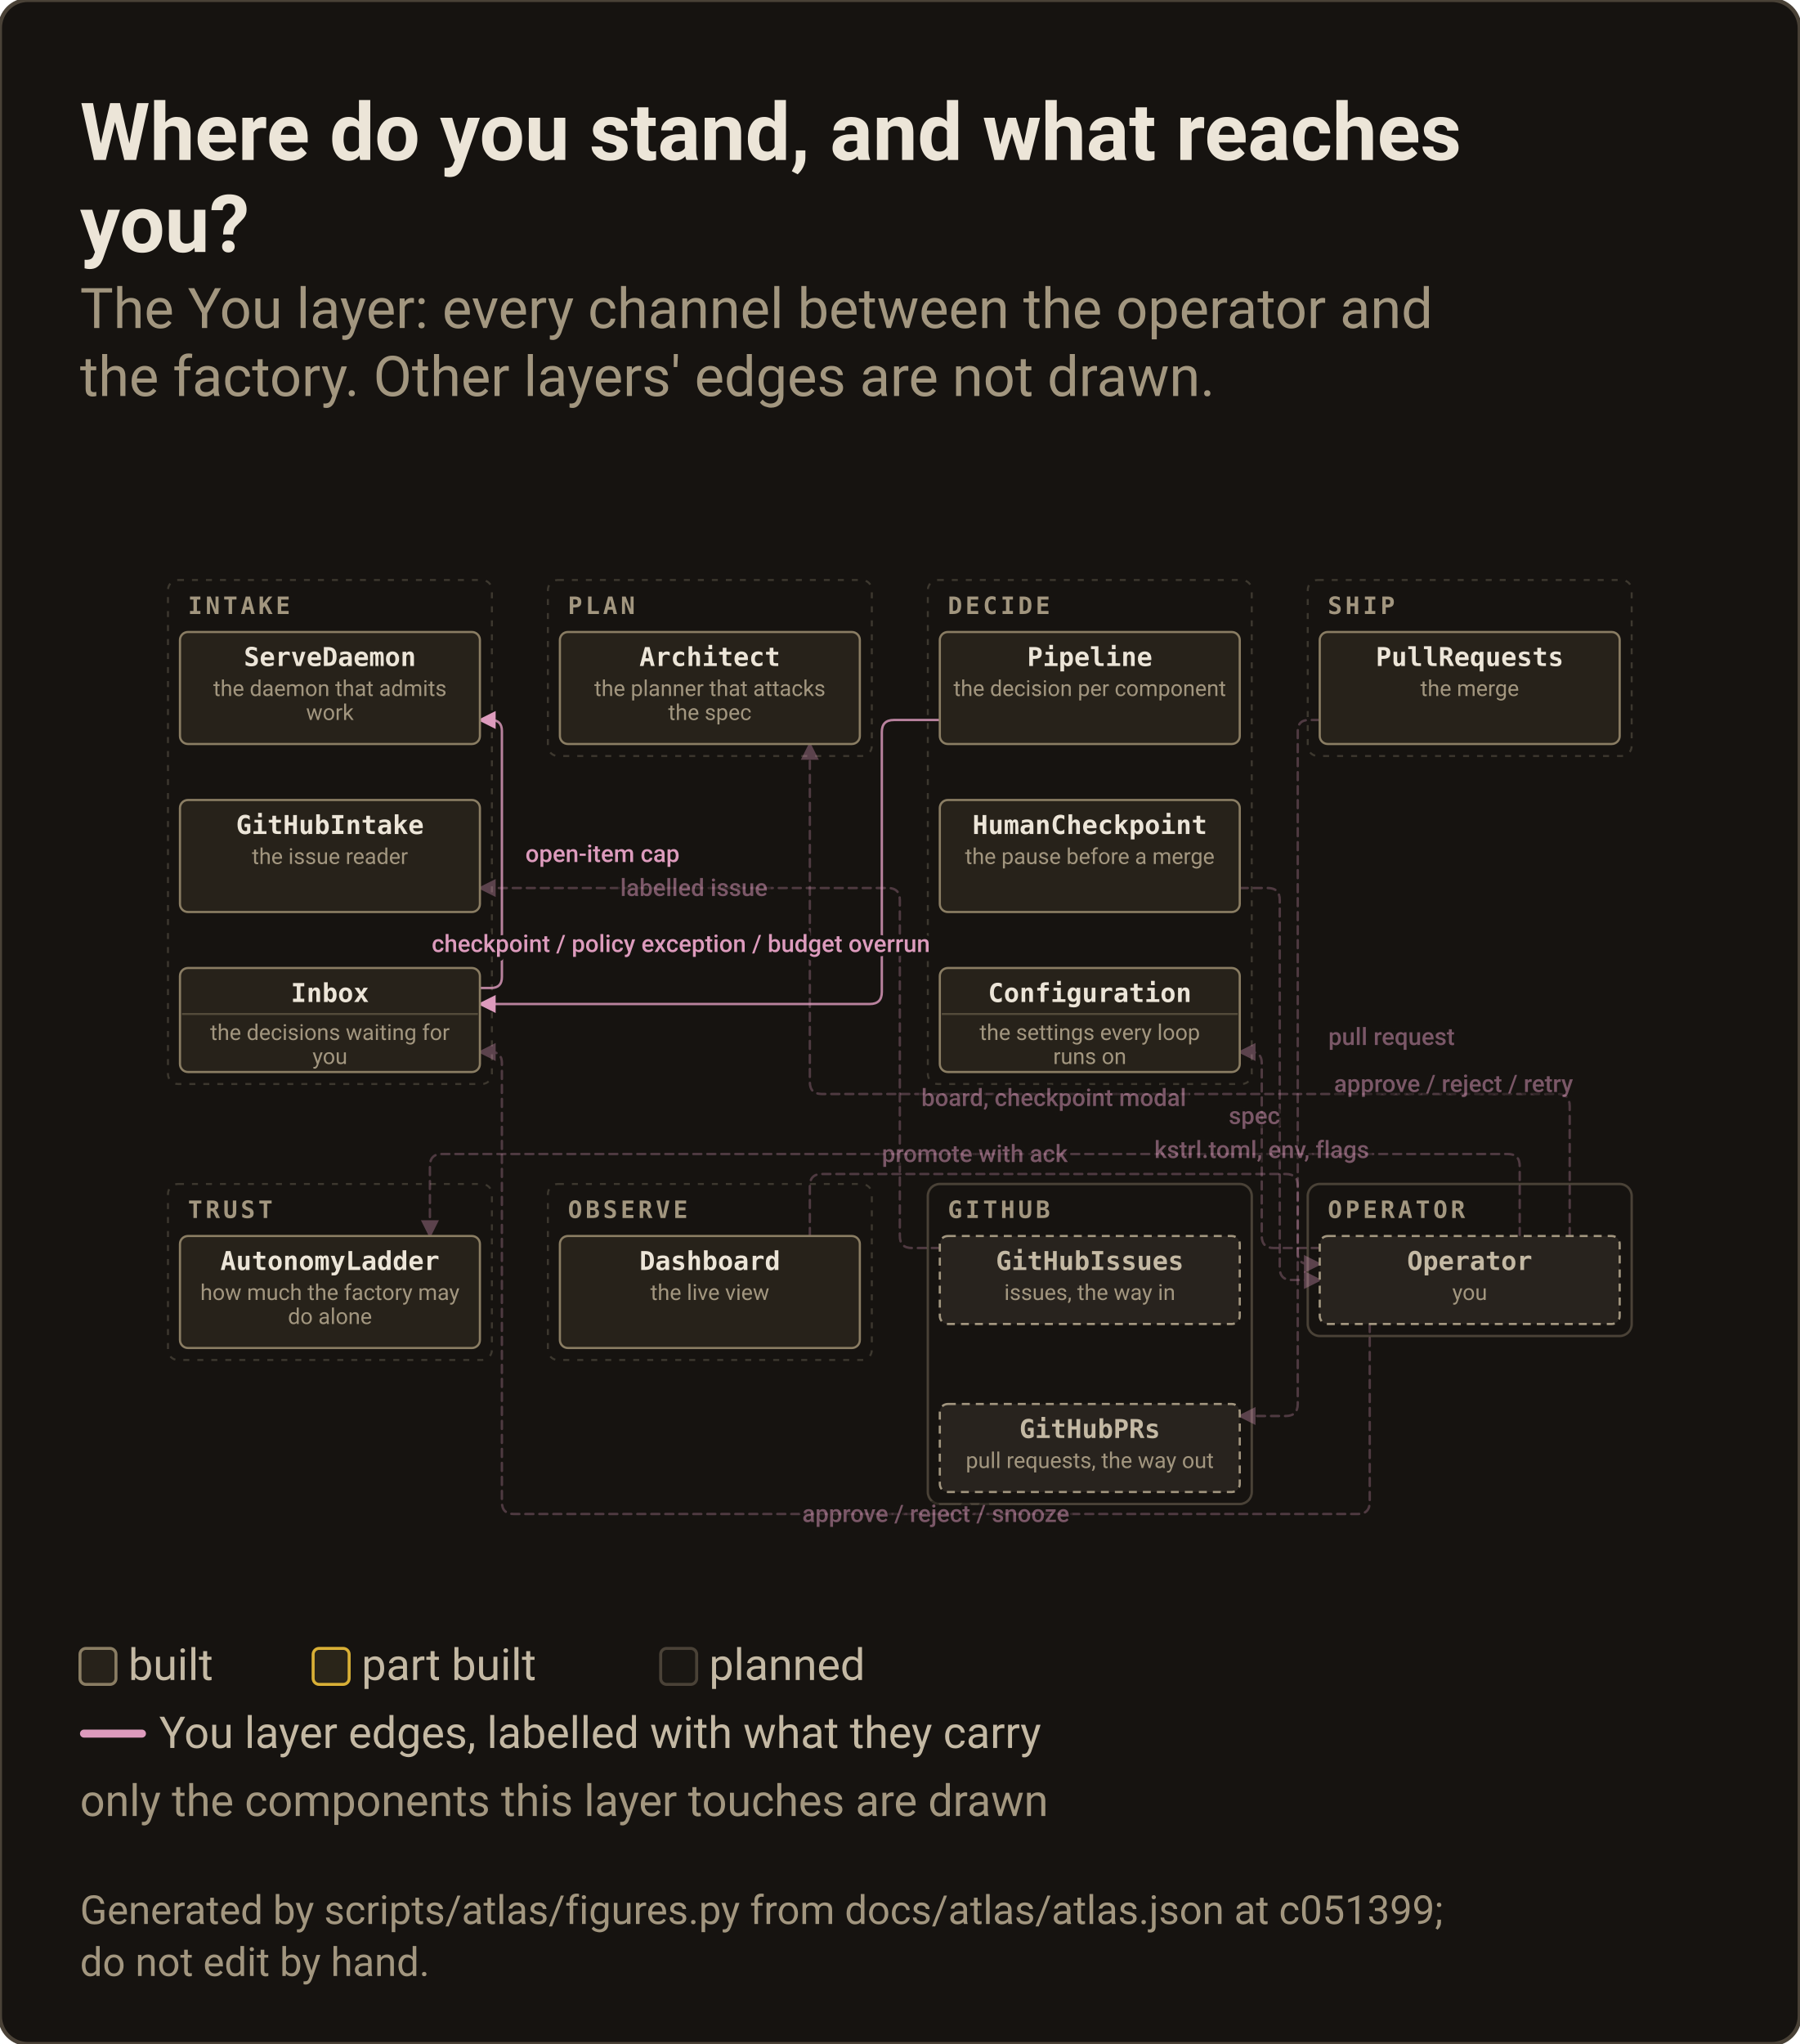
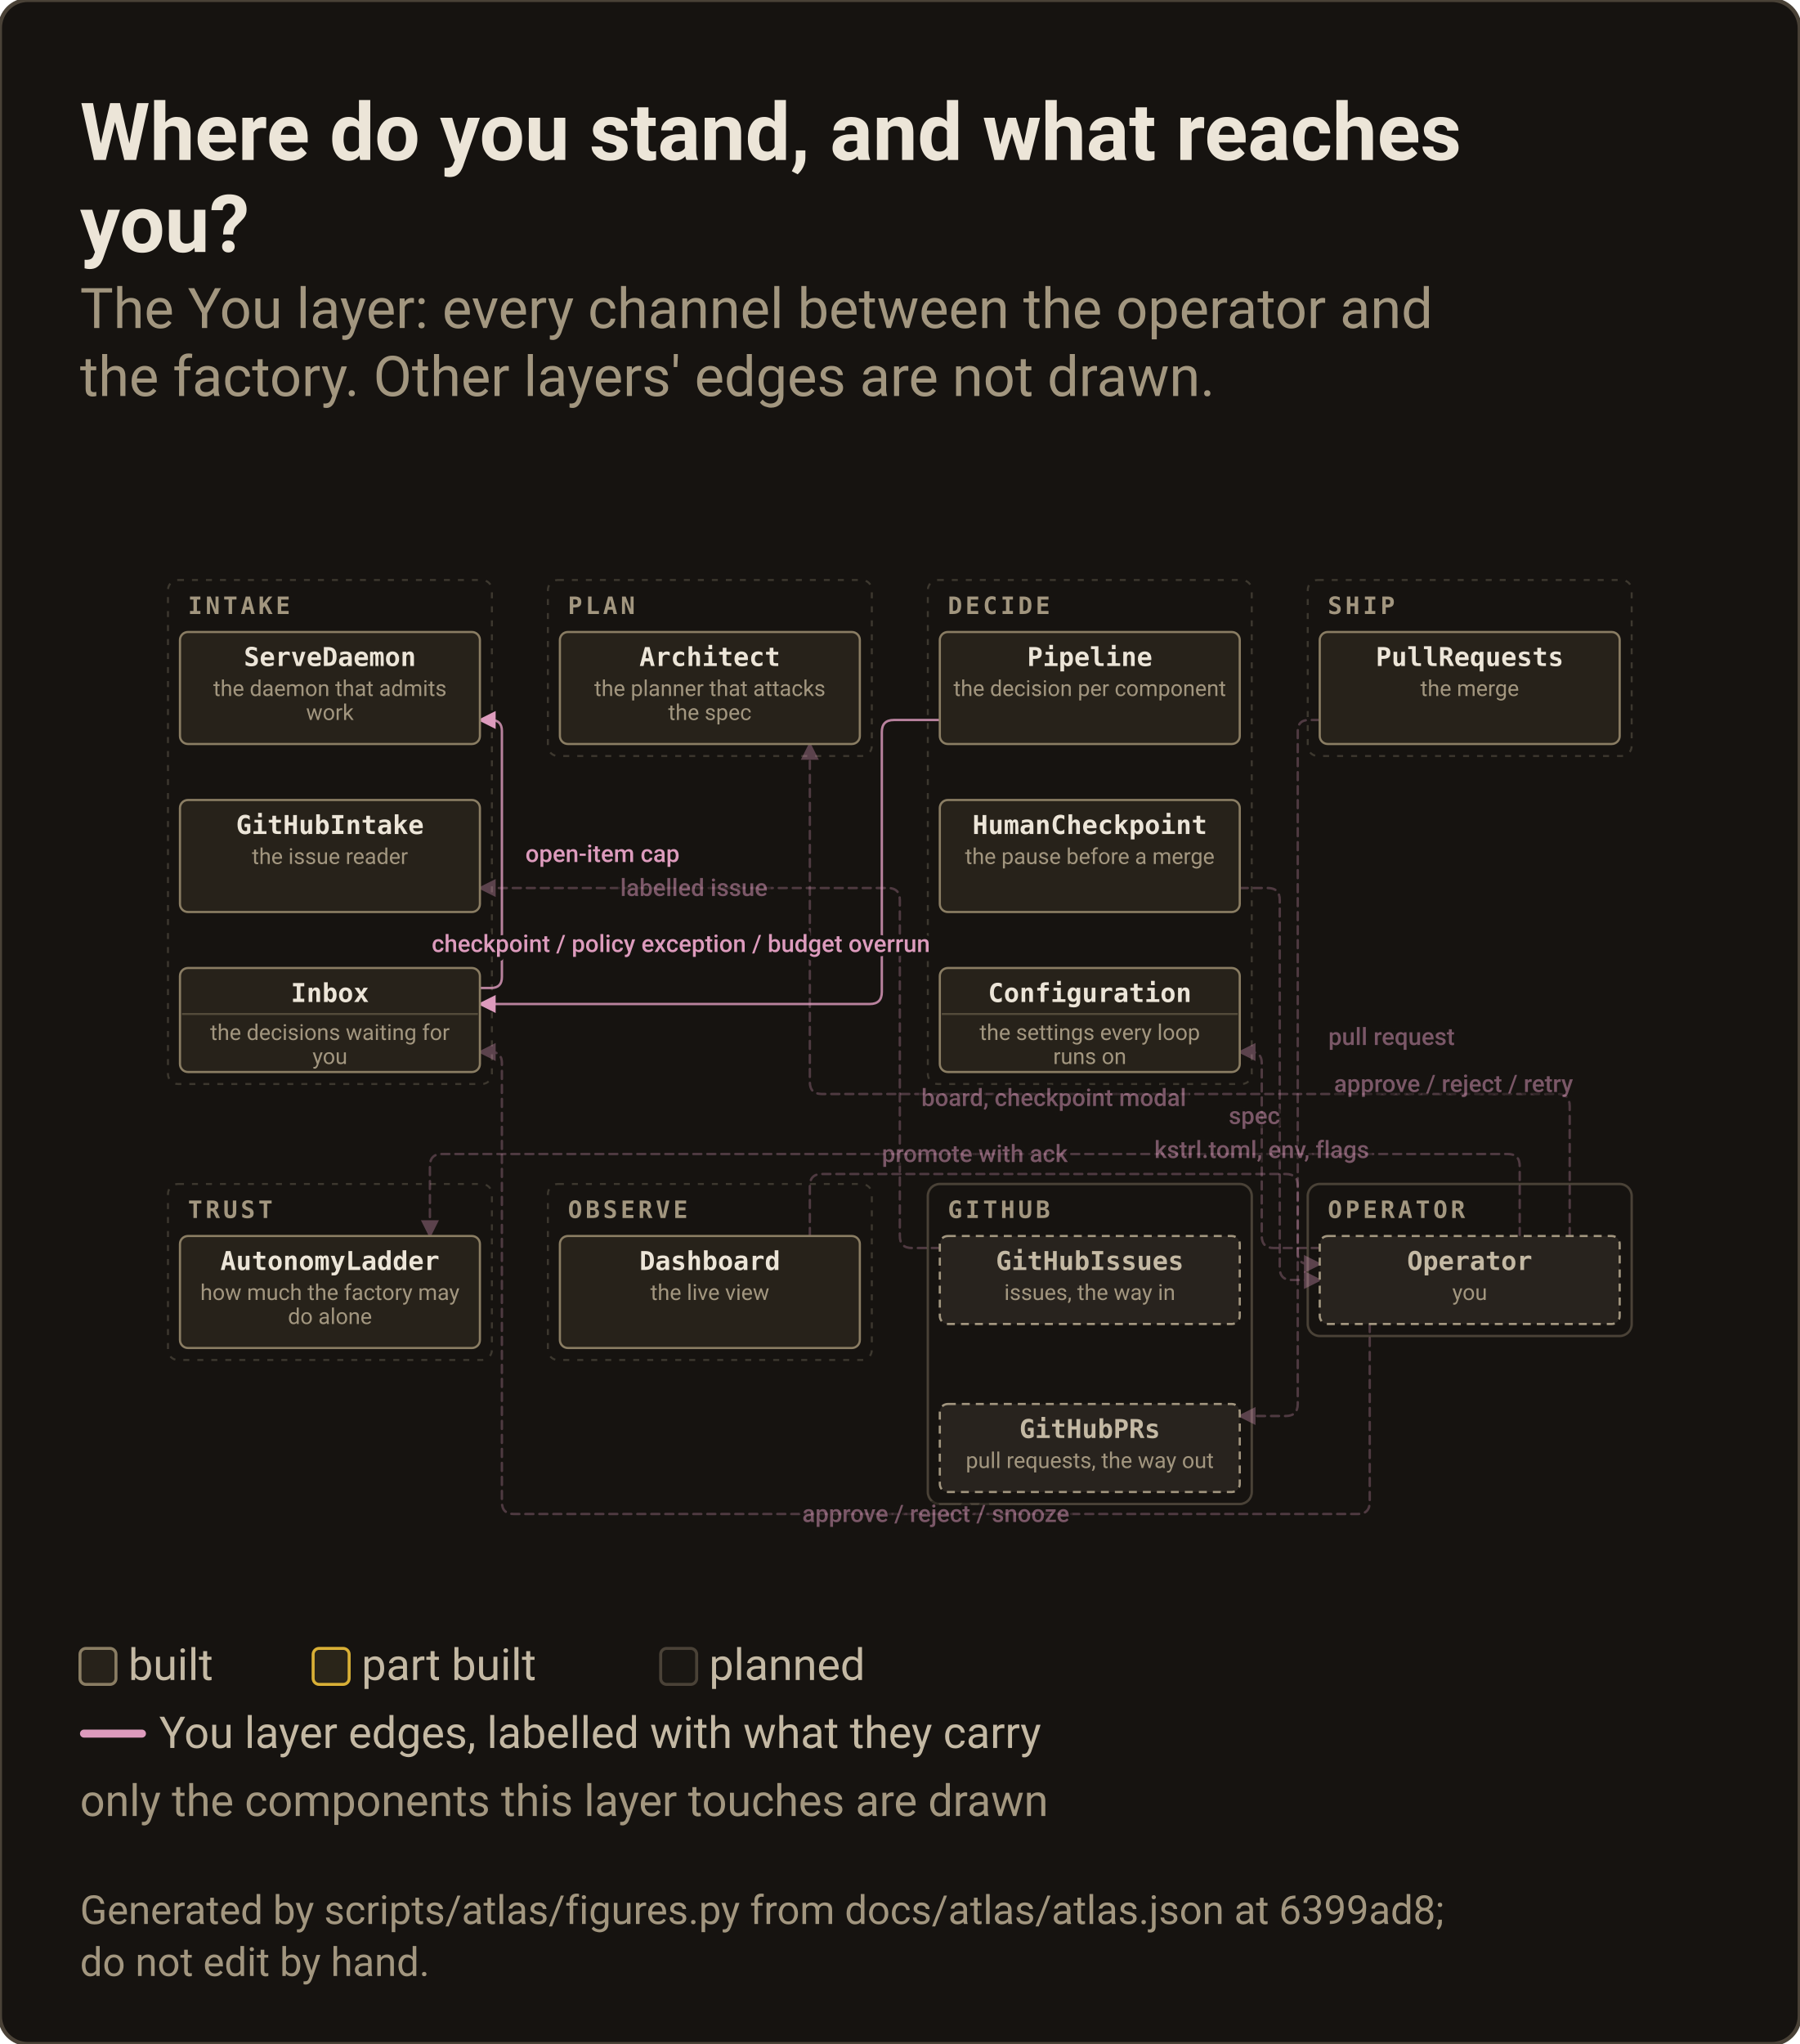
<svg xmlns="http://www.w3.org/2000/svg" width="900" height="1022" viewBox="0 0 900 1022" role="img" aria-label="You layer of the kstrl system map">
  <rect x="0" y="0" width="900" height="1022" rx="14" fill="#161310" stroke="#4A4237" stroke-width="2" />
  <text x="40.0" y="80.0" class="c0">Where do you stand, and what reaches</text>
  <text x="40.0" y="126.0" class="c0">you?</text>
  <text x="40.0" y="164.0" class="c1">The You layer: every channel between the operator and</text>
  <text x="40.0" y="198.0" class="c1">the factory. Other layers' edges are not drawn.</text>
  <svg id="map" x="76.0" y="216.0" width="748" height="586" viewBox="0 0 748 586" overflow="visible">
    <defs>
      <marker id="map-m-work" viewBox="0 0 8 8" refX="7" refY="4" markerUnits="userSpaceOnUse" markerWidth="9" markerHeight="9" orient="auto-start-reverse">
        <path d="M0,0 L8,4 L0,8 z" fill="#D9CDB2" />
      </marker>
      <marker id="map-m-measure" viewBox="0 0 8 8" refX="7" refY="4" markerUnits="userSpaceOnUse" markerWidth="9" markerHeight="9" orient="auto-start-reverse">
        <path d="M0,0 L8,4 L0,8 z" fill="#82A7BA" />
      </marker>
      <marker id="map-m-feedback" viewBox="0 0 8 8" refX="7" refY="4" markerUnits="userSpaceOnUse" markerWidth="9" markerHeight="9" orient="auto-start-reverse">
        <path d="M0,0 L8,4 L0,8 z" fill="#E39A86" />
      </marker>
      <marker id="map-m-operator" viewBox="0 0 8 8" refX="7" refY="4" markerUnits="userSpaceOnUse" markerWidth="9" markerHeight="9" orient="auto-start-reverse">
        <path d="M0,0 L8,4 L0,8 z" fill="#DD9BBD" />
      </marker>
      <marker id="map-m-trust" viewBox="0 0 8 8" refX="7" refY="4" markerUnits="userSpaceOnUse" markerWidth="9" markerHeight="9" orient="auto-start-reverse">
        <path d="M0,0 L8,4 L0,8 z" fill="#B48EC9" />
      </marker>
      <marker id="map-m-learn" viewBox="0 0 8 8" refX="7" refY="4" markerUnits="userSpaceOnUse" markerWidth="9" markerHeight="9" orient="auto-start-reverse">
        <path d="M0,0 L8,4 L0,8 z" fill="#86C9A9" />
      </marker>
      <marker id="map-m-record" viewBox="0 0 8 8" refX="7" refY="4" markerUnits="userSpaceOnUse" markerWidth="9" markerHeight="9" orient="auto-start-reverse">
        <path d="M0,0 L8,4 L0,8 z" fill="#B7C27C" />
      </marker>
      <marker id="map-m-change" viewBox="0 0 8 8" refX="7" refY="4" markerUnits="userSpaceOnUse" markerWidth="9" markerHeight="9" orient="auto-start-reverse">
        <path d="M0,0 L8,4 L0,8 z" fill="#E26D5A" />
      </marker>
      <marker id="map-m-reach" viewBox="0 0 8 8" refX="7" refY="4" markerUnits="userSpaceOnUse" markerWidth="9" markerHeight="9" orient="auto-start-reverse">
        <path d="M0,0 L8,4 L0,8 z" fill="#E5A84F" />
      </marker>
    </defs>
    <style>#map .node.quiet{opacity:.42}#map .node.planned{opacity:.5}#map .node.planned.quiet{opacity:.3}#map .node.meas .node__box{stroke:#82A7BA;stroke-width:2.2}#map .node.acts .node__box{stroke:#E5A84F;stroke-width:2.4}#map .node__ring{display:none;fill:none;stroke:#82A7BA;stroke-width:1.6}#map .node.meas .node__ring{display:inline}#map .flow.planned{opacity:.35}#map .flowlbl.planned{opacity:.5}#map .flow.off,#map .flowlbl.off{display:none}#map .flow.hot{opacity:1;stroke-opacity:1;stroke-width:2.6}#map .flowlbl.hot{opacity:1}</style>
    <rect x="8.0" y="74.0" width="162.0" height="252.0" rx="5" fill="none" stroke="#A2967F" stroke-opacity=".28" stroke-width="1" stroke-dasharray="3 4" />
    <text x="18.0" y="91.0" class="t1">INTAKE</text>
    <rect x="198.0" y="74.0" width="162.0" height="88.0" rx="5" fill="none" stroke="#A2967F" stroke-opacity=".28" stroke-width="1" stroke-dasharray="3 4" />
    <text x="208.0" y="91.0" class="t1">PLAN</text>
    <rect x="388.0" y="74.0" width="162.0" height="252.0" rx="5" fill="none" stroke="#A2967F" stroke-opacity=".28" stroke-width="1" stroke-dasharray="3 4" />
    <text x="398.0" y="91.0" class="t1">DECIDE</text>
    <rect x="578.0" y="74.0" width="162.0" height="88.0" rx="5" fill="none" stroke="#A2967F" stroke-opacity=".28" stroke-width="1" stroke-dasharray="3 4" />
    <text x="588.0" y="91.0" class="t1">SHIP</text>
    <rect x="8.0" y="376.0" width="162.0" height="88.0" rx="5" fill="none" stroke="#A2967F" stroke-opacity=".28" stroke-width="1" stroke-dasharray="3 4" />
    <text x="18.0" y="393.0" class="t1">TRUST</text>
    <rect x="198.0" y="376.0" width="162.0" height="88.0" rx="5" fill="none" stroke="#A2967F" stroke-opacity=".28" stroke-width="1" stroke-dasharray="3 4" />
    <text x="208.0" y="393.0" class="t1">OBSERVE</text>
    <rect x="388.0" y="376.0" width="162.0" height="160.0" rx="6" fill="none" stroke="#4A4237" stroke-width="1.2" />
    <text x="398.0" y="393.0" class="t1">GITHUB</text>
    <rect x="578.0" y="376.0" width="162.0" height="76.0" rx="6" fill="none" stroke="#4A4237" stroke-width="1.2" />
    <text x="588.0" y="393.0" class="t1">OPERATOR</text>
    <g data-layer="flow">
      <path id="map-f0" class="flow intake planned" data-edge="0" data-from="GitHubIssues" data-to="GitHubIntake" data-art="labelled issue" data-kind="intake" data-layer="operator" d="M 394.0 408.0 L 380.0 408.0 Q 374.0 408.0 374.0 402.0 L 374.0 234.0 Q 374.0 228.0 368.0 228.0 L 164.0 228.0" fill="none" stroke="#DD9BBD" stroke-opacity="0.82" stroke-width="1.2" stroke-dasharray="4 3" stroke-linecap="round" marker-end="url(#map-m-operator)" />
      <path id="map-f4" class="flow intake" data-edge="4" data-from="Inbox" data-to="ServeDaemon" data-art="open-item cap" data-kind="intake" data-layer="operator" d="M 164.0 278.0 L 169.5 278.0 Q 175.0 278.0 175.0 272.5 L 175.0 149.5 Q 175.0 144.0 169.5 144.0 L 164.0 144.0" fill="none" stroke="#DD9BBD" stroke-opacity="0.82" stroke-width="1.2" stroke-linecap="round" marker-end="url(#map-m-operator)" />
      <path id="map-f6" class="flow plan planned" data-edge="6" data-from="Operator" data-to="Architect" data-art="spec" data-kind="plan" data-layer="operator" d="M 709.0 402.0 L 709.0 337.0 Q 709.0 331.0 703.0 331.0 L 335.0 331.0 Q 329.0 331.0 329.0 325.0 L 329.0 156.0" fill="none" stroke="#DD9BBD" stroke-opacity="0.82" stroke-width="1.2" stroke-dasharray="4 3" stroke-linecap="round" marker-end="url(#map-m-operator)" />
      <path id="map-f40" class="flow ship planned" data-edge="40" data-from="PullRequests" data-to="GitHubPRs" data-art="pull request" data-kind="ship" data-layer="operator" d="M 584.0 144.0 L 578.5 144.0 Q 573.0 144.0 573.0 149.5 L 573.0 486.0 Q 573.0 492.0 567.0 492.0 L 544.0 492.0" fill="none" stroke="#DD9BBD" stroke-opacity="0.82" stroke-width="1.2" stroke-dasharray="4 3" stroke-linecap="round" marker-end="url(#map-m-operator)" />
      <path id="map-f43" class="flow trust" data-edge="43" data-from="Pipeline" data-to="Inbox" data-art="checkpoint / policy exception / budget overrun" data-kind="trust" data-layer="operator" d="M 394.0 144.0 L 371.0 144.0 Q 365.0 144.0 365.0 150.0 L 365.0 280.0 Q 365.0 286.0 359.0 286.0 L 164.0 286.0" fill="none" stroke="#DD9BBD" stroke-opacity="0.82" stroke-width="1.2" stroke-linecap="round" marker-end="url(#map-m-operator)" />
      <path id="map-f45" class="flow trust planned" data-edge="45" data-from="HumanCheckpoint" data-to="Operator" data-art="approve / reject / retry" data-kind="trust" data-layer="operator" d="M 544.0 228.0 L 558.0 228.0 Q 564.0 228.0 564.0 234.0 L 564.0 418.0 Q 564.0 424.0 570.0 424.0 L 584.0 424.0" fill="none" stroke="#DD9BBD" stroke-opacity="0.82" stroke-width="1.2" stroke-dasharray="4 3" stroke-linecap="round" marker-end="url(#map-m-operator)" />
      <path id="map-f47" class="flow decide planned" data-edge="47" data-from="Operator" data-to="Configuration" data-art="kstrl.toml, env, flags" data-kind="decide" data-layer="operator" d="M 584.0 408.0 L 561.0 408.0 Q 555.0 408.0 555.0 402.0 L 555.0 315.5 Q 555.0 310.0 549.5 310.0 L 544.0 310.0" fill="none" stroke="#DD9BBD" stroke-opacity="0.82" stroke-width="1.2" stroke-dasharray="4 3" stroke-linecap="round" marker-end="url(#map-m-operator)" />
      <path id="map-f65" class="flow observe planned" data-edge="65" data-from="Dashboard" data-to="Operator" data-art="board, checkpoint modal" data-kind="observe" data-layer="operator" d="M 329.0 402.0 L 329.0 377.0 Q 329.0 371.0 335.0 371.0 L 567.0 371.0 Q 573.0 371.0 573.0 377.0 L 573.0 410.5 Q 573.0 416.0 578.5 416.0 L 584.0 416.0" fill="none" stroke="#DD9BBD" stroke-opacity="0.82" stroke-width="1.2" stroke-dasharray="4 3" stroke-linecap="round" marker-end="url(#map-m-operator)" />
      <path id="map-f66" class="flow trust planned" data-edge="66" data-from="Operator" data-to="Inbox" data-art="approve / reject / snooze" data-kind="trust" data-layer="operator" d="M 609.0 446.0 L 609.0 535.0 Q 609.0 541.0 603.0 541.0 L 181.0 541.0 Q 175.0 541.0 175.0 535.0 L 175.0 315.5 Q 175.0 310.0 169.5 310.0 L 164.0 310.0" fill="none" stroke="#DD9BBD" stroke-opacity="0.82" stroke-width="1.2" stroke-dasharray="4 3" stroke-linecap="round" marker-end="url(#map-m-operator)" />
      <path id="map-f67" class="flow trust planned" data-edge="67" data-from="Operator" data-to="AutonomyLadder" data-art="promote with ack" data-kind="trust" data-layer="operator" d="M 684.0 402.0 L 684.0 367.0 Q 684.0 361.0 678.0 361.0 L 145.0 361.0 Q 139.0 361.0 139.0 367.0 L 139.0 402.0" fill="none" stroke="#DD9BBD" stroke-opacity="0.82" stroke-width="1.2" stroke-dasharray="4 3" stroke-linecap="round" marker-end="url(#map-m-operator)" />
    </g>
    <g class="node built" data-id="ServeDaemon" data-kind="component" data-state="built" data-region="intake" role="button" tabindex="0" aria-label="ServeDaemon, the daemon that admits work, built">
      <rect class="node__box" x="14.0" y="100.0" width="150.0" height="56.0" rx="4.0" fill="#27221A" stroke="#8A7D63" stroke-width="1.1" />
      <rect class="node__ring" x="17.0" y="103.0" width="144.0" height="50.0" rx="3.0" />
      <text x="89.0" y="117.0" class="t2">ServeDaemon</text>
      <g data-layer="job">
        <text x="89.0" y="132.0" class="t3">the daemon that admits</text>
        <text x="89.0" y="144.0" class="t3">work</text>
      </g>
    </g>
    <g class="node built" data-id="GitHubIntake" data-kind="component" data-state="built" data-region="intake" role="button" tabindex="0" aria-label="GitHubIntake, the issue reader, built">
      <rect class="node__box" x="14.0" y="184.0" width="150.0" height="56.0" rx="4.0" fill="#27221A" stroke="#8A7D63" stroke-width="1.1" />
      <rect class="node__ring" x="17.0" y="187.0" width="144.0" height="50.0" rx="3.0" />
      <text x="89.0" y="201.0" class="t2">GitHubIntake</text>
      <g data-layer="job">
        <text x="89.0" y="216.0" class="t3">the issue reader</text>
      </g>
    </g>
    <g class="node built" data-id="Inbox" data-kind="store" data-state="built" data-region="intake" role="button" tabindex="0" aria-label="Inbox, the decisions waiting for you, built">
      <rect class="node__box" x="14.0" y="268.0" width="150.0" height="52.0" rx="4.0" fill="#27221A" stroke="#8A7D63" stroke-width="1.1" />
      <rect class="node__ring" x="17.0" y="271.0" width="144.0" height="46.0" rx="3.0" />
      <text x="89.0" y="285.0" class="t2">Inbox</text>
      <line x1="15.0" y1="291.0" x2="163.0" y2="291.0" stroke="#8A7D63" stroke-opacity=".45" stroke-width="1" />
      <g data-layer="job">
        <text x="89.0" y="304.0" class="t3">the decisions waiting for</text>
        <text x="89.0" y="316.0" class="t3">you</text>
      </g>
    </g>
    <g class="node built" data-id="Architect" data-kind="component" data-state="built" data-region="plan" role="button" tabindex="0" aria-label="Architect, the planner that attacks the spec, built">
      <rect class="node__box" x="204.0" y="100.0" width="150.0" height="56.0" rx="4.0" fill="#27221A" stroke="#8A7D63" stroke-width="1.1" />
      <rect class="node__ring" x="207.0" y="103.0" width="144.0" height="50.0" rx="3.0" />
      <text x="279.0" y="117.0" class="t2">Architect</text>
      <g data-layer="job">
        <text x="279.0" y="132.0" class="t3">the planner that attacks</text>
        <text x="279.0" y="144.0" class="t3">the spec</text>
      </g>
    </g>
    <g class="node built" data-id="Pipeline" data-kind="component" data-state="built" data-region="decide" role="button" tabindex="0" aria-label="Pipeline, the decision per component, built">
      <rect class="node__box" x="394.0" y="100.0" width="150.0" height="56.0" rx="4.0" fill="#27221A" stroke="#8A7D63" stroke-width="1.1" />
      <rect class="node__ring" x="397.0" y="103.0" width="144.0" height="50.0" rx="3.0" />
      <text x="469.0" y="117.0" class="t2">Pipeline</text>
      <g data-layer="job">
        <text x="469.0" y="132.0" class="t3">the decision per component</text>
      </g>
    </g>
    <g class="node built" data-id="HumanCheckpoint" data-kind="component" data-state="built" data-region="decide" role="button" tabindex="0" aria-label="HumanCheckpoint, the pause before a merge, built">
      <rect class="node__box" x="394.0" y="184.0" width="150.0" height="56.0" rx="4.0" fill="#27221A" stroke="#8A7D63" stroke-width="1.1" />
      <rect class="node__ring" x="397.0" y="187.0" width="144.0" height="50.0" rx="3.0" />
      <text x="469.0" y="201.0" class="t2">HumanCheckpoint</text>
      <g data-layer="job">
        <text x="469.0" y="216.0" class="t3">the pause before a merge</text>
      </g>
    </g>
    <g class="node built" data-id="Configuration" data-kind="store" data-state="built" data-region="decide" role="button" tabindex="0" aria-label="Configuration, the settings every loop runs on, built">
      <rect class="node__box" x="394.0" y="268.0" width="150.0" height="52.0" rx="4.0" fill="#27221A" stroke="#8A7D63" stroke-width="1.1" />
      <rect class="node__ring" x="397.0" y="271.0" width="144.0" height="46.0" rx="3.0" />
      <text x="469.0" y="285.0" class="t2">Configuration</text>
      <line x1="395.0" y1="291.0" x2="543.0" y2="291.0" stroke="#8A7D63" stroke-opacity=".45" stroke-width="1" />
      <g data-layer="job">
        <text x="469.0" y="304.0" class="t3">the settings every loop</text>
        <text x="469.0" y="316.0" class="t3">runs on</text>
      </g>
    </g>
    <g class="node built" data-id="PullRequests" data-kind="component" data-state="built" data-region="ship" role="button" tabindex="0" aria-label="PullRequests, the merge, built">
      <rect class="node__box" x="584.0" y="100.0" width="150.0" height="56.0" rx="4.0" fill="#27221A" stroke="#8A7D63" stroke-width="1.1" />
      <rect class="node__ring" x="587.0" y="103.0" width="144.0" height="50.0" rx="3.0" />
      <text x="659.0" y="117.0" class="t2">PullRequests</text>
      <g data-layer="job">
        <text x="659.0" y="132.0" class="t3">the merge</text>
      </g>
    </g>
    <g class="node built" data-id="AutonomyLadder" data-kind="component" data-state="built" data-region="trust" role="button" tabindex="0" aria-label="AutonomyLadder, how much the factory may do alone, built">
      <rect class="node__box" x="14.0" y="402.0" width="150.0" height="56.0" rx="4.0" fill="#27221A" stroke="#8A7D63" stroke-width="1.1" />
      <rect class="node__ring" x="17.0" y="405.0" width="144.0" height="50.0" rx="3.0" />
      <text x="89.0" y="419.0" class="t2">AutonomyLadder</text>
      <g data-layer="job">
        <text x="89.0" y="434.0" class="t3">how much the factory may</text>
        <text x="89.0" y="446.0" class="t3">do alone</text>
      </g>
    </g>
    <g class="node built" data-id="Dashboard" data-kind="component" data-state="built" data-region="observe" role="button" tabindex="0" aria-label="Dashboard, the live view, built">
      <rect class="node__box" x="204.0" y="402.0" width="150.0" height="56.0" rx="4.0" fill="#27221A" stroke="#8A7D63" stroke-width="1.1" />
      <rect class="node__ring" x="207.0" y="405.0" width="144.0" height="50.0" rx="3.0" />
      <text x="279.0" y="419.0" class="t2">Dashboard</text>
      <g data-layer="job">
        <text x="279.0" y="434.0" class="t3">the live view</text>
      </g>
    </g>
    <g class="node actor" data-id="Operator" data-kind="actor" data-state="planned" data-region="operator" role="button" tabindex="0" aria-label="Operator, you, outside">
      <rect class="node__box" x="584.0" y="402.0" width="150.0" height="44.0" rx="4.0" fill="#28231E" stroke="#A2967F" stroke-width="1.1" stroke-dasharray="4 3" />
      <rect class="node__ring" x="587.0" y="405.0" width="144.0" height="38.0" rx="3.0" />
      <text x="659.0" y="419.0" class="t4">Operator</text>
      <g data-layer="job">
        <text x="659.0" y="434.0" class="t3">you</text>
      </g>
    </g>
    <g class="node actor" data-id="GitHubIssues" data-kind="actor" data-state="planned" data-region="github" role="button" tabindex="0" aria-label="GitHubIssues, issues, the way in, outside">
      <rect class="node__box" x="394.0" y="402.0" width="150.0" height="44.0" rx="4.0" fill="#28231E" stroke="#A2967F" stroke-width="1.1" stroke-dasharray="4 3" />
      <rect class="node__ring" x="397.0" y="405.0" width="144.0" height="38.0" rx="3.0" />
      <text x="469.0" y="419.0" class="t4">GitHubIssues</text>
      <g data-layer="job">
        <text x="469.0" y="434.0" class="t3">issues, the way in</text>
      </g>
    </g>
    <g class="node actor" data-id="GitHubPRs" data-kind="actor" data-state="planned" data-region="github" role="button" tabindex="0" aria-label="GitHubPRs, pull requests, the way out, outside">
      <rect class="node__box" x="394.0" y="486.0" width="150.0" height="44.0" rx="4.0" fill="#28231E" stroke="#A2967F" stroke-width="1.1" stroke-dasharray="4 3" />
      <rect class="node__ring" x="397.0" y="489.0" width="144.0" height="38.0" rx="3.0" />
      <text x="469.0" y="503.0" class="t4">GitHubPRs</text>
      <g data-layer="job">
        <text x="469.0" y="518.0" class="t3">pull requests, the way out</text>
      </g>
    </g>
    <g data-layer="flow">
      <g class="flowlbl intake planned" data-edge="0" data-from="GitHubIssues" data-to="GitHubIntake" data-layer="operator">
        <text x="271.0" y="232.0" class="t0">labelled issue</text>
      </g>
      <g class="flowlbl intake" data-edge="4" data-from="Inbox" data-to="ServeDaemon" data-layer="operator">
        <text x="225.3" y="215.0" class="t0">open-item cap</text>
      </g>
      <g class="flowlbl plan planned" data-edge="6" data-from="Operator" data-to="Architect" data-layer="operator">
        <text x="551.3" y="346.0" class="t0">spec</text>
      </g>
      <g class="flowlbl ship planned" data-edge="40" data-from="PullRequests" data-to="GitHubPRs" data-layer="operator">
        <text x="619.9" y="306.5" class="t0">pull request</text>
      </g>
      <g class="flowlbl trust" data-edge="43" data-from="Pipeline" data-to="Inbox" data-layer="operator">
        <text x="264.5" y="260.0" class="t0">checkpoint / policy exception / budget overrun</text>
      </g>
      <g class="flowlbl trust planned" data-edge="45" data-from="HumanCheckpoint" data-to="Operator" data-layer="operator">
        <text x="650.9" y="330.0" class="t0">approve / reject / retry</text>
      </g>
      <g class="flowlbl decide planned" data-edge="47" data-from="Operator" data-to="Configuration" data-layer="operator">
        <text x="555.0" y="363.0" class="t0">kstrl.toml, env, flags</text>
      </g>
      <g class="flowlbl observe planned" data-edge="65" data-from="Dashboard" data-to="Operator" data-layer="operator">
        <text x="451.0" y="337.0" class="t0">board, checkpoint modal</text>
      </g>
      <g class="flowlbl trust planned" data-edge="66" data-from="Operator" data-to="Inbox" data-layer="operator">
        <text x="392.0" y="545.0" class="t0">approve / reject / snooze</text>
      </g>
      <g class="flowlbl trust planned" data-edge="67" data-from="Operator" data-to="AutonomyLadder" data-layer="operator">
        <text x="411.5" y="365.0" class="t0">promote with ack</text>
      </g>
    </g>
    <style>#map .t0{font-family:ui-sans-serif,system-ui,-apple-system,"SF Pro Text","Segoe UI",Roboto,"Helvetica Neue",Arial,sans-serif;font-size:12.0px;font-weight:500;fill:#DD9BBD;text-anchor:middle;paint-order:stroke;stroke:#161310;stroke-width:4;stroke-linejoin:round}#map .t1{font-family:ui-monospace,"SF Mono",SFMono-Regular,"JetBrains Mono",Menlo,Consolas,monospace;font-size:12.0px;font-weight:600;fill:#A2967F;text-anchor:start;letter-spacing:.13em}#map .t2{font-family:ui-monospace,"SF Mono",SFMono-Regular,"JetBrains Mono",Menlo,Consolas,monospace;font-size:13.0px;font-weight:600;fill:#ECE5D8;text-anchor:middle}#map .t3{font-family:ui-sans-serif,system-ui,-apple-system,"SF Pro Text","Segoe UI",Roboto,"Helvetica Neue",Arial,sans-serif;font-size:11.0px;font-weight:400;fill:#A2967F;text-anchor:middle}#map .t4{font-family:ui-monospace,"SF Mono",SFMono-Regular,"JetBrains Mono",Menlo,Consolas,monospace;font-size:13.0px;font-weight:600;fill:#C4B9A4;text-anchor:middle}</style>
  </svg>
  <rect x="40.0" y="824.2" width="18" height="18" rx="3" fill="#27221A" stroke="#8A7D63" stroke-width="1.5" />
  <text x="64.2" y="840.0" class="c2">built</text>
  <rect x="156.6" y="824.2" width="18" height="18" rx="3" fill="#2A2519" stroke="#D9B036" stroke-width="1.5" />
  <text x="180.8" y="840.0" class="c2">part built</text>
  <rect x="330.4" y="824.2" width="18" height="18" rx="3" fill="#1A1713" stroke="#4A4237" stroke-width="1.5" />
  <text x="354.6" y="840.0" class="c2">planned</text>
  <rect x="40.0" y="864.8" width="33" height="4" rx="2" fill="#DD9BBD" />
  <text x="79.6" y="874.0" class="c2">You layer edges, labelled with what they carry</text>
  <text x="40.0" y="908.0" class="c3">only the components this layer touches are drawn</text>
-   <text x="40.0" y="962.0" class="c4">Generated by scripts/atlas/figures.py from docs/atlas/atlas.json at c051399;</text>
+   <text x="40.0" y="962.0" class="c4">Generated by scripts/atlas/figures.py from docs/atlas/atlas.json at 6399ad8;</text>
  <text x="40.0" y="988.0" class="c4">do not edit by hand.</text>
  <style>.c0{font-family:ui-sans-serif,system-ui,-apple-system,"SF Pro Text","Segoe UI",Roboto,"Helvetica Neue",Arial,sans-serif;font-size:40.0px;font-weight:600;fill:#ECE5D8;text-anchor:start}.c1{font-family:ui-sans-serif,system-ui,-apple-system,"SF Pro Text","Segoe UI",Roboto,"Helvetica Neue",Arial,sans-serif;font-size:28.0px;font-weight:400;fill:#A2967F;text-anchor:start}.c2{font-family:ui-sans-serif,system-ui,-apple-system,"SF Pro Text","Segoe UI",Roboto,"Helvetica Neue",Arial,sans-serif;font-size:22.0px;font-weight:400;fill:#C4B9A4;text-anchor:start}.c3{font-family:ui-sans-serif,system-ui,-apple-system,"SF Pro Text","Segoe UI",Roboto,"Helvetica Neue",Arial,sans-serif;font-size:22.0px;font-weight:400;fill:#A2967F;text-anchor:start}.c4{font-family:ui-sans-serif,system-ui,-apple-system,"SF Pro Text","Segoe UI",Roboto,"Helvetica Neue",Arial,sans-serif;font-size:20.0px;font-weight:400;fill:#A2967F;text-anchor:start}</style>
</svg>
